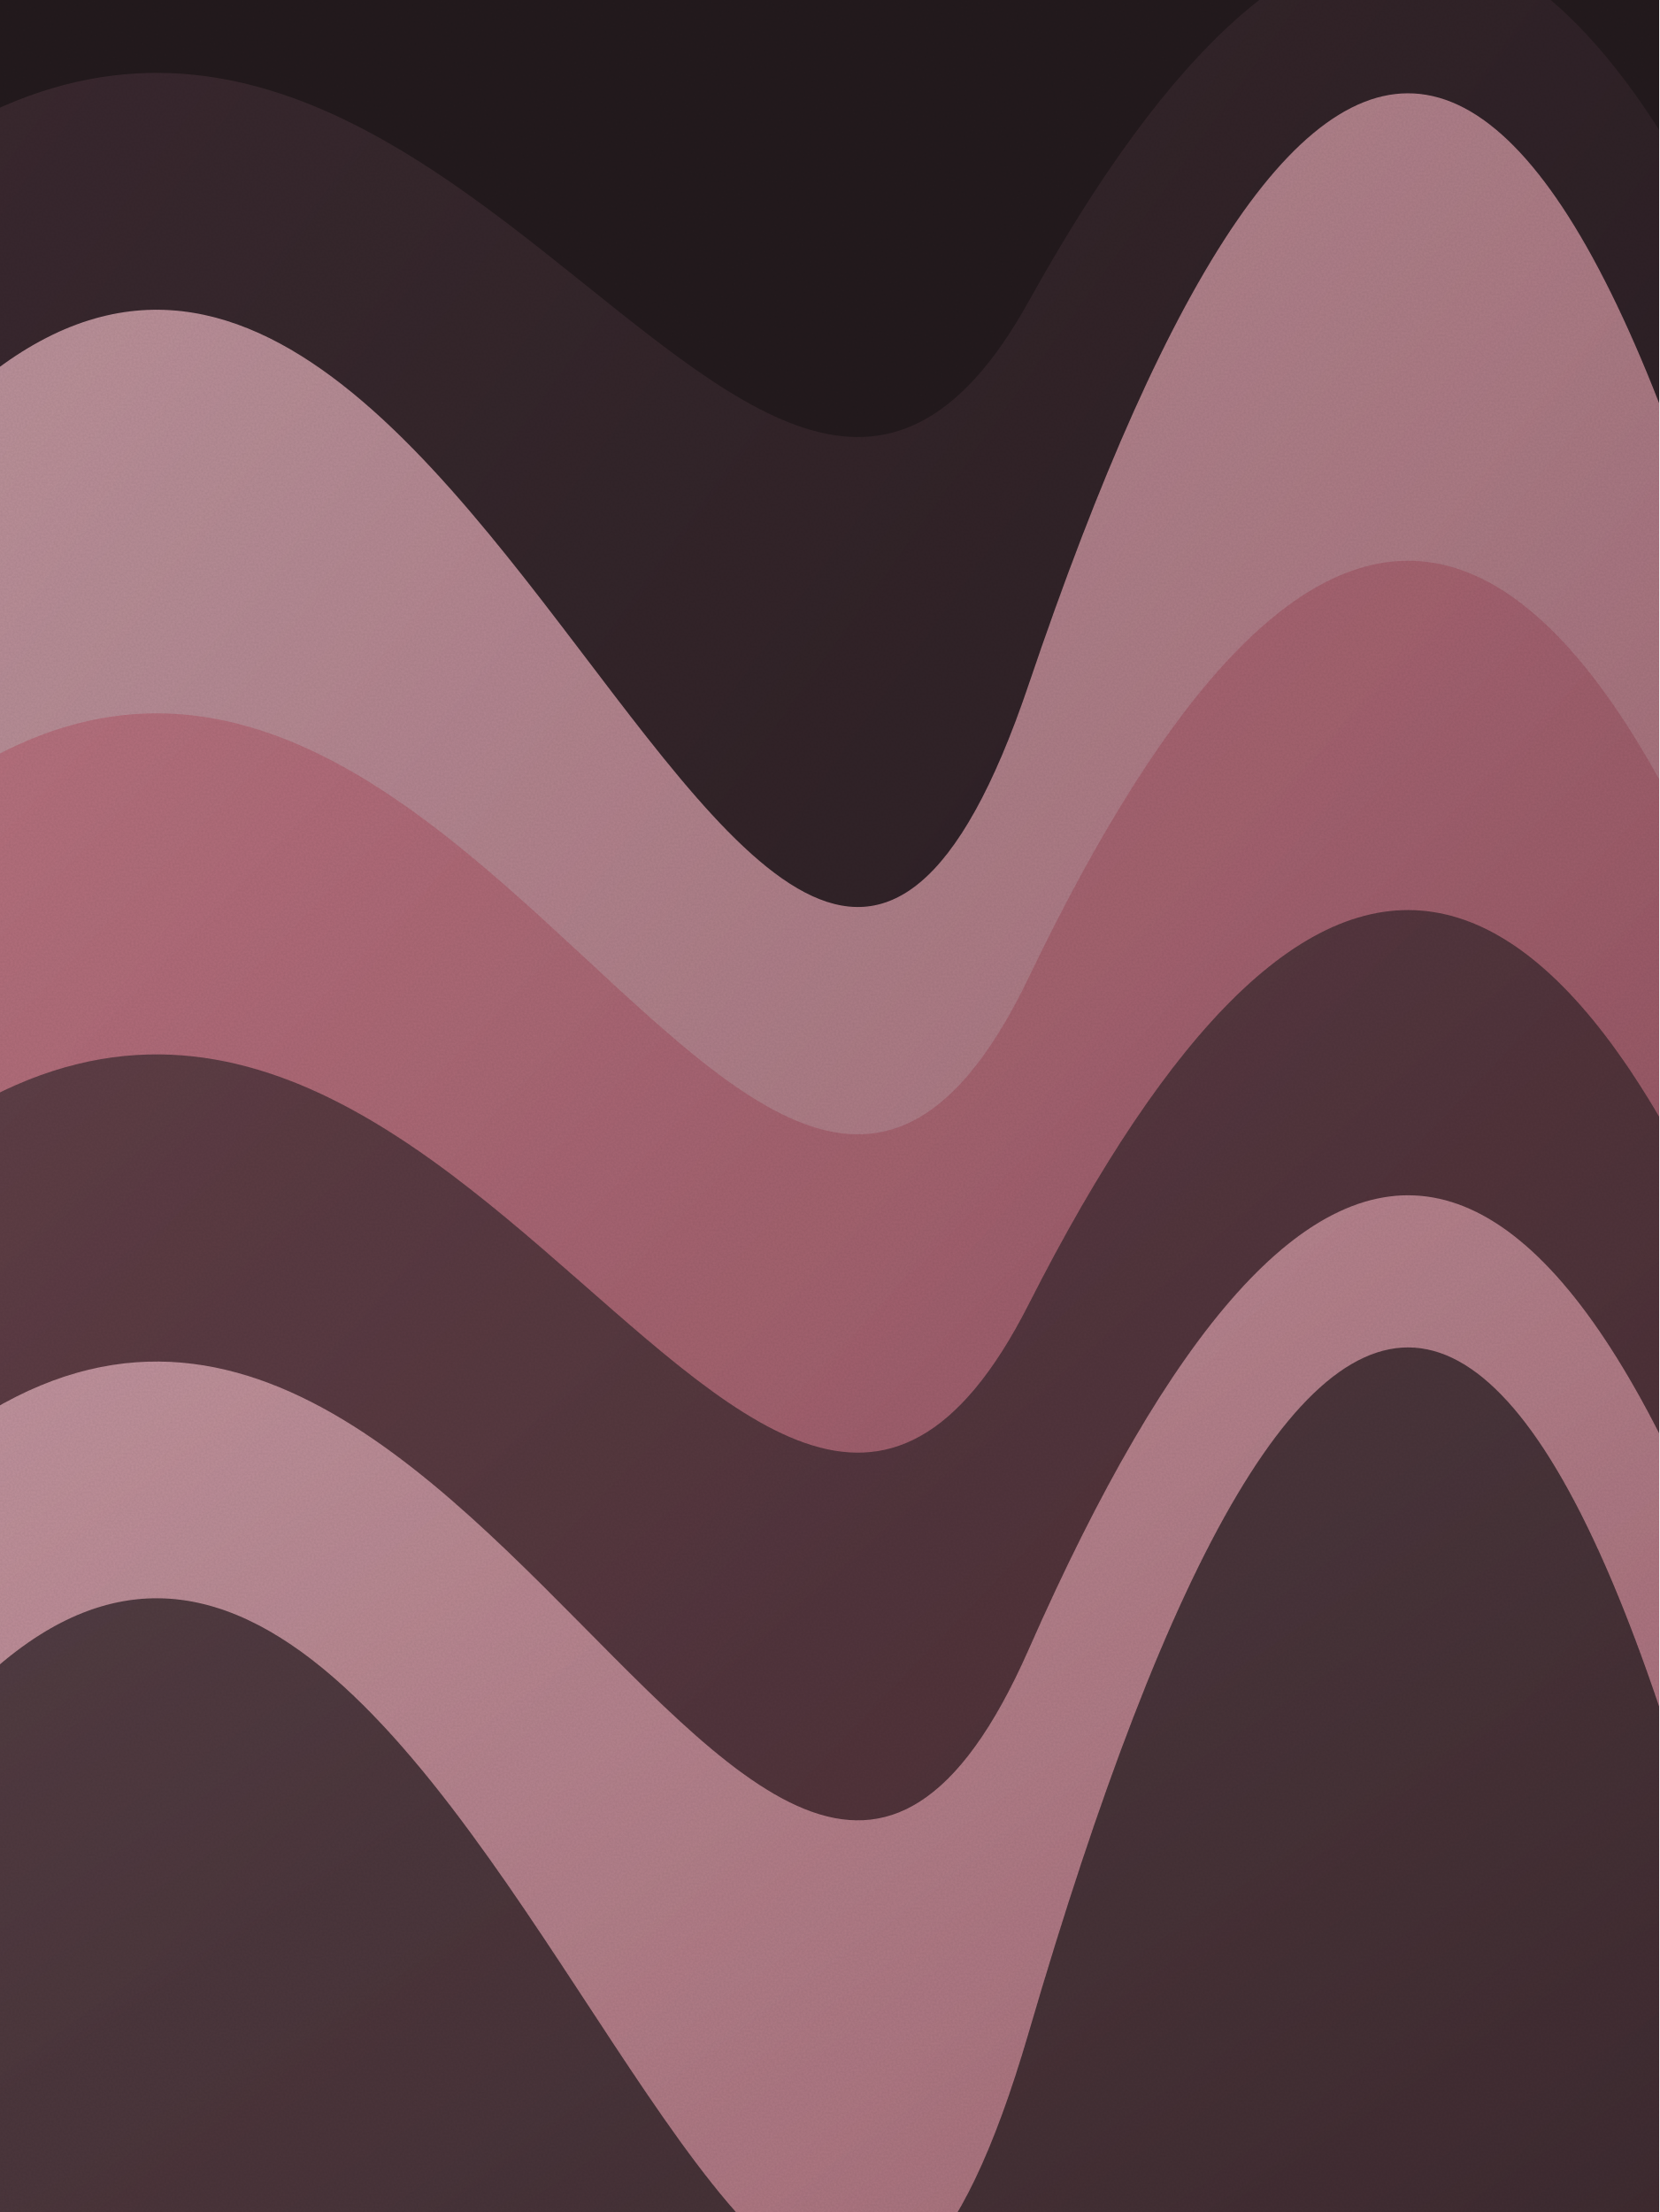
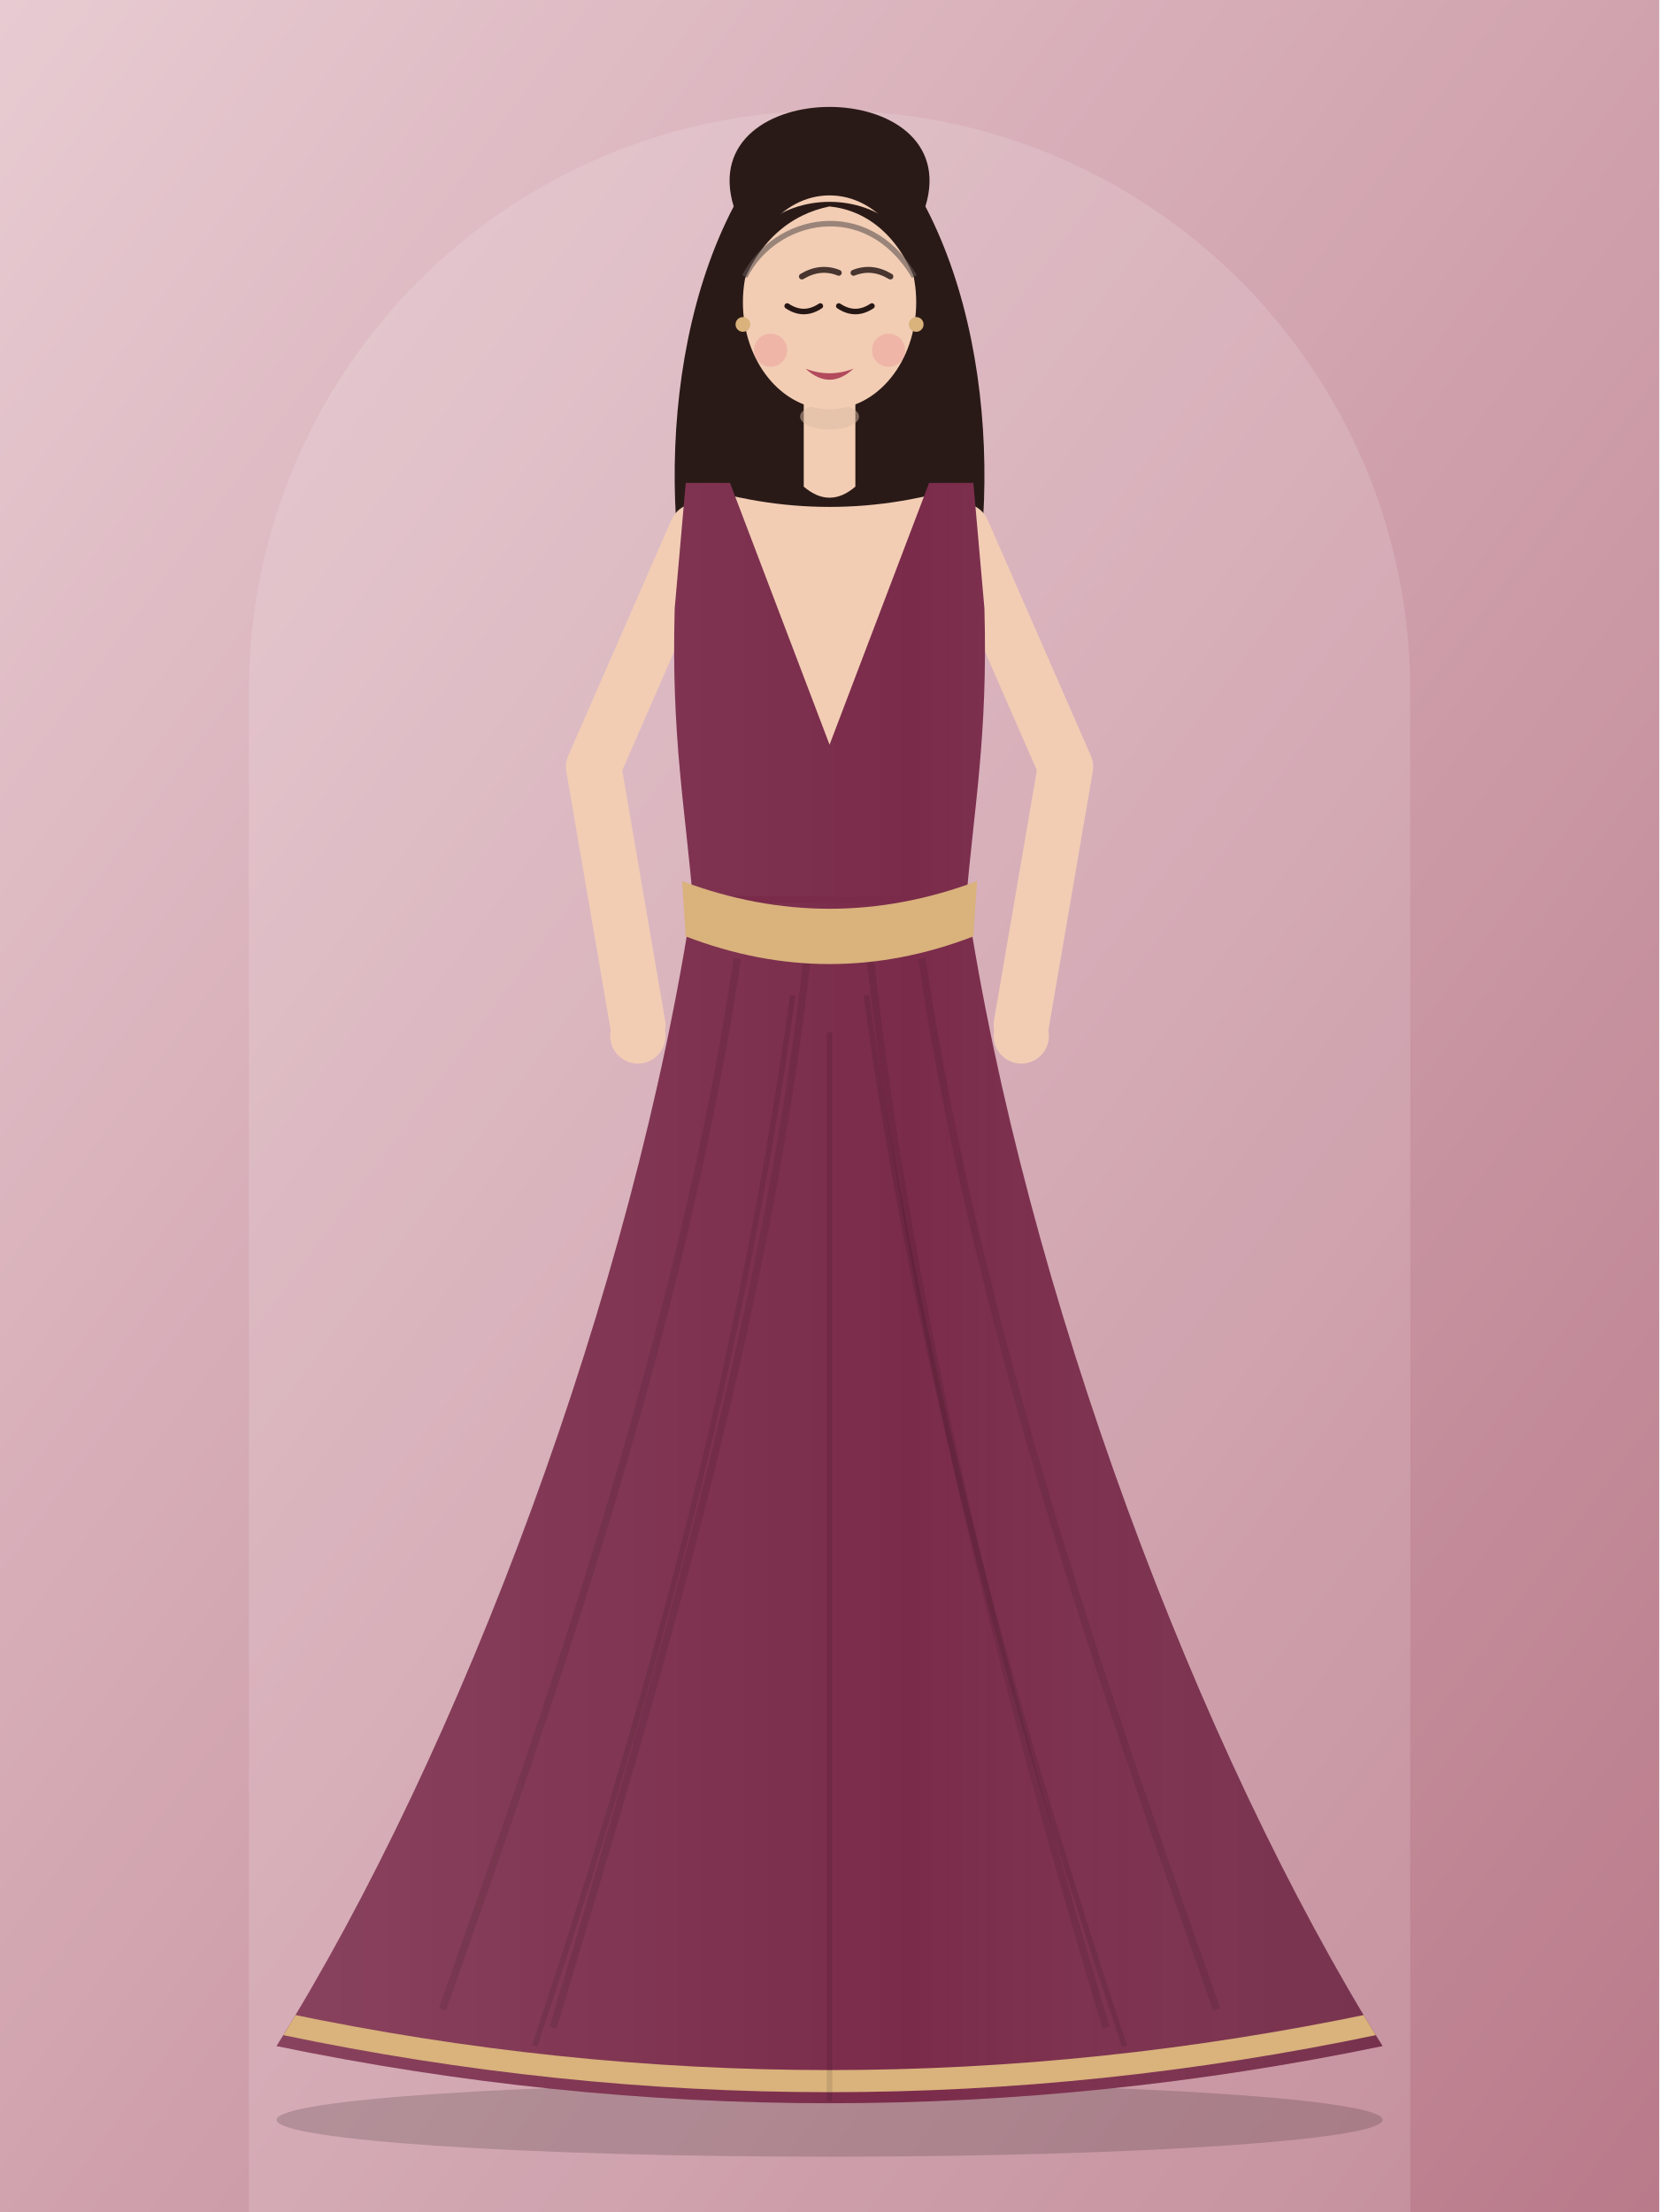
<svg xmlns="http://www.w3.org/2000/svg" viewBox="0 0 900 1200" preserveAspectRatio="xMidYMid slice">
  <defs>
-     <linearGradient id="g0" x1="0" y1="0" x2="1" y2="1">
-       <stop offset="0" stop-color="#3D2B31" />
-       <stop offset="1" stop-color="#231A1D" />
+     <linearGradient id="bg" x1="0" y1="0" x2="1" y2="1">
+       <stop offset="0" stop-color="#E8CBD2" />
+       <stop offset="1" stop-color="#B97A8A" />
    </linearGradient>
-     <linearGradient id="g1" x1="0" y1="0" x2="1" y2="1">
-       <stop offset="0" stop-color="#E3B5BF" />
-       <stop offset="1" stop-color="#B96E7C" />
+     <clipPath id="cpu61">
+       <path d="M376,486 C344,700 250,950 150,1110 Q450,1172 750,1110 C650,950 556,700 524,486 Z" />
+       <path d="M372,262 L396,262 L450,404 L504,262 L528,262 L534,330 C536,400 528,440 524,490 L376,490 C372,440 364,400 366,330 Z" />
+     </clipPath>
+     <clipPath id="sku61">
+       <path d="M376,486 C344,700 250,950 150,1110 Q450,1172 750,1110 C650,950 556,700 524,486 Z" />
+     </clipPath>
+     <linearGradient id="shu61" x1="0" x2="1">
+       <stop offset="0" stop-color="#fff" stop-opacity=".16" />
+       <stop offset=".55" stop-color="#fff" stop-opacity="0" />
+       <stop offset="1" stop-color="#000" stop-opacity=".22" />
    </linearGradient>
-     <linearGradient id="g2" x1="0" y1="0" x2="1" y2="1">
-       <stop offset="0" stop-color="#B96E7C" />
-       <stop offset="1" stop-color="#7E4452" />
-     </linearGradient>
-     <linearGradient id="g3" x1="0" y1="0" x2="1" y2="1">
-       <stop offset="0" stop-color="#3D2B31" />
-       <stop offset="1" stop-color="#231A1D" />
-     </linearGradient>
-     <linearGradient id="g4" x1="0" y1="0" x2="1" y2="1">
-       <stop offset="0" stop-color="#E3B5BF" />
-       <stop offset="1" stop-color="#B96E7C" />
-     </linearGradient>
-     <linearGradient id="g5" x1="0" y1="0" x2="1" y2="1">
-       <stop offset="0" stop-color="#3D2B31" />
-       <stop offset="1" stop-color="#231A1D" />
-     </linearGradient>
-     <filter id="n">
-       <feTurbulence type="fractalNoise" baseFrequency="0.9" numOctaves="2" seed="3" />
-       <feColorMatrix values="0 0 0 0 0  0 0 0 0 0  0 0 0 0 0  0 0 0 .07 0" />
+     <filter id="nz">
+       <feTurbulence type="fractalNoise" baseFrequency=".9" numOctaves="2" seed="4" />
+       <feColorMatrix values="0 0 0 0 0  0 0 0 0 0  0 0 0 0 0  0 0 0 .05 0" />
    </filter>
  </defs>
-   <rect width="900" height="1200" fill="#231A1D" />
-   <path d="M-90,120 C225,-170.24 405,439.264 558,163.536 S855,-112.192 990,265.12 L990,1440 L-90,1440 Z" fill="url(#g0)" opacity="0.912" />
-   <path d="M-90,300 C225,-176.028 405,823.631 558,371.404 S855,-80.822 990,538.014 L990,1440 L-90,1440 Z" fill="url(#g1)" opacity="0.772" />
-   <path d="M-90,480 C225,144.439 405,849.117 558,530.334 S855,211.551 990,647.78 L990,1440 L-90,1440 Z" fill="url(#g2)" opacity="0.852" />
-   <path d="M-90,660 C225,342.58 405,1009.162 558,707.613 S855,406.064 990,818.71 L990,1440 L-90,1440 Z" fill="url(#g3)" opacity="0.696" />
-   <path d="M-90,840 C225,474.336 405,1242.23 558,894.85 S855,547.469 990,1022.832 L990,1440 L-90,1440 Z" fill="url(#g4)" opacity="0.755" />
-   <path d="M-90,1020 C225,468.294 405,1626.876 558,1102.756 S855,578.635 990,1295.853 L990,1440 L-90,1440 Z" fill="url(#g5)" opacity="0.815" />
-   <rect width="900" height="1200" filter="url(#n)" />
+   <rect width="900" height="1200" fill="url(#bg)" />
+   <path d="M135,1200 V375 a315,315 0 0 1 630,0 V1200 Z" fill="#fff" opacity="0.14" />
+   <ellipse cx="450" cy="1150" rx="300" ry="20" fill="#000" opacity=".16" />
+   <g transform="translate(0.0,0) scale(1)">
+     <path d="M398,112 C376,40 524,40 502,112 C548,200 540,330 506,392 L394,392 C360,330 352,200 398,112 Z" fill="#2A1A17" />
+     <ellipse cx="405" cy="1114" rx="34" ry="12" fill="#4f1c30" />
+     <ellipse cx="495" cy="1114" rx="34" ry="12" fill="#4f1c30" />
+     <path d="M372,262 Q450,288 528,262 L520,380 Q514,470 526,524 L496,568 L404,568 L374,524 Q386,470 380,380 Z" fill="#F2CDB4" />
+     <path d="M436,214 L436,264 Q450,276 464,264 L464,214 Z" fill="#F2CDB4" />
+     <ellipse cx="450" cy="226" rx="16" ry="7" fill="#dab9a2" opacity=".5" />
+     <path d="M376,486 C344,700 250,950 150,1110 Q450,1172 750,1110 C650,950 556,700 524,486 Z" fill="#7A2B4A" />
+     <g fill="none" stroke="#F2CDB4" stroke-width="30" stroke-linecap="round" stroke-linejoin="round">
+       <path d="M378,288 L322,416 L346,556" />
+       <path d="M522,288 L578,416 L554,556" />
+     </g>
+     <path d="M372,262 L396,262 L450,404 L504,262 L528,262 L534,330 C536,400 528,440 524,490 L376,490 C372,440 364,400 366,330 Z" fill="#7A2B4A" />
+     <g clip-path="url(#cpu61)">
+       <rect width="900" height="1200" fill="url(#shu61)" />
+       <path d="M440,500 C420,700 360,900 300,1100 M470,500 C490,700 540,900 600,1100 M400,520 C370,720 300,920 240,1090 M500,520 C530,720 600,920 660,1090" fill="none" stroke="#000" stroke-opacity=".09" stroke-width="4" />
+     </g>
+     <path d="M370,478 Q450,508 530,478 L528,508 Q450,538 372,508 Z" fill="#D9B27C" />
+     <path d="M154,1098 Q450,1160 746,1098" fill="none" stroke="#D9B27C" stroke-width="12" clip-path="url(#sku61)" />
+     <path d="M430,540 C400,760 340,960 290,1110 M470,540 C500,760 560,960 610,1110 M450,560 V1140" fill="none" stroke="#000" stroke-opacity=".1" stroke-width="3" clip-path="url(#sku61)" />
+     <circle cx="346" cy="562" r="15" fill="#F2CDB4" />
+     <circle cx="554" cy="562" r="15" fill="#F2CDB4" />
+     <ellipse cx="450" cy="164" rx="47" ry="58" fill="#F2CDB4" />
+     <ellipse cx="450" cy="150" rx="0" ry="0" />
+     <path d="M427,166 q9,6 18,0 M455,166 q9,6 18,0" fill="none" stroke="#261715" stroke-width="3" stroke-linecap="round" />
+     <path d="M435,150 q10,-6 20,-2 M463,148 q10,-4 20,2" fill="none" stroke="#2A1A17" stroke-width="3.2" stroke-linecap="round" opacity=".85" />
+     <path d="M437,200 Q450,212 463,200 Q450,205 437,200 Z" fill="#B24A5C" />
+     <circle cx="418" cy="190" r="9" fill="#E98C92" opacity=".35" />
+     <circle cx="482" cy="190" r="9" fill="#E98C92" opacity=".35" />
+     <circle cx="403" cy="176" r="4" fill="#D9B27C" />
+     <circle cx="497" cy="176" r="4" fill="#D9B27C" />
+     <path d="M400,162 C394,92 506,92 500,162 C490,128 470,114 450,112 C430,116 410,130 400,162 Z" fill="#2A1A17" />
+     <path d="M404,150 C420,118 470,106 496,150" fill="none" stroke="#5f5351" stroke-width="3" opacity=".6" />
+   </g>
</svg>
